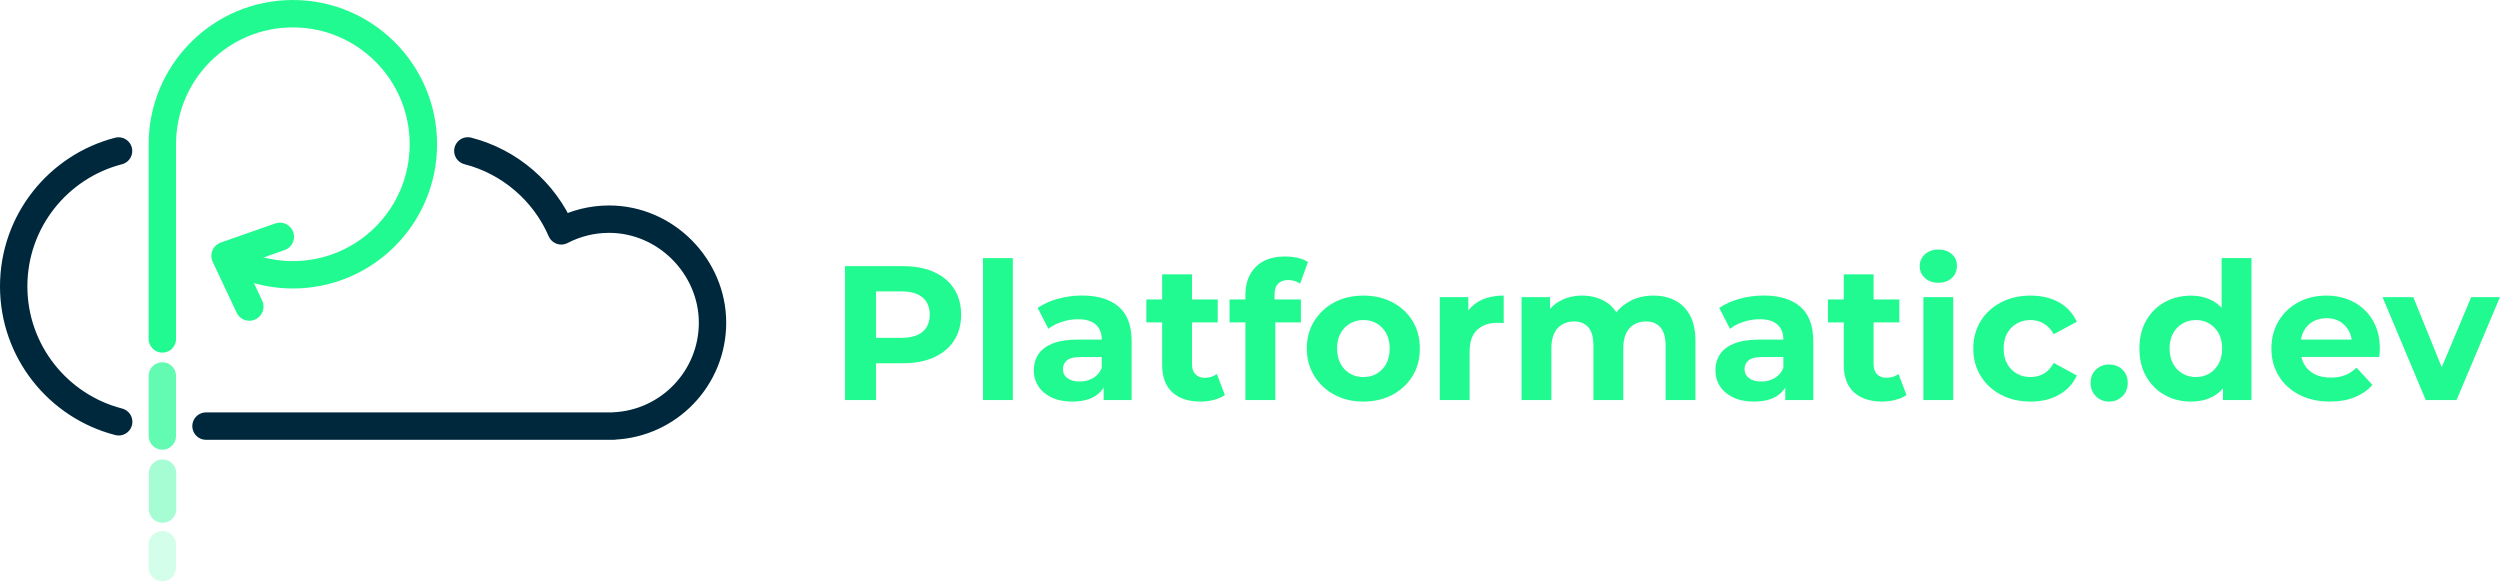
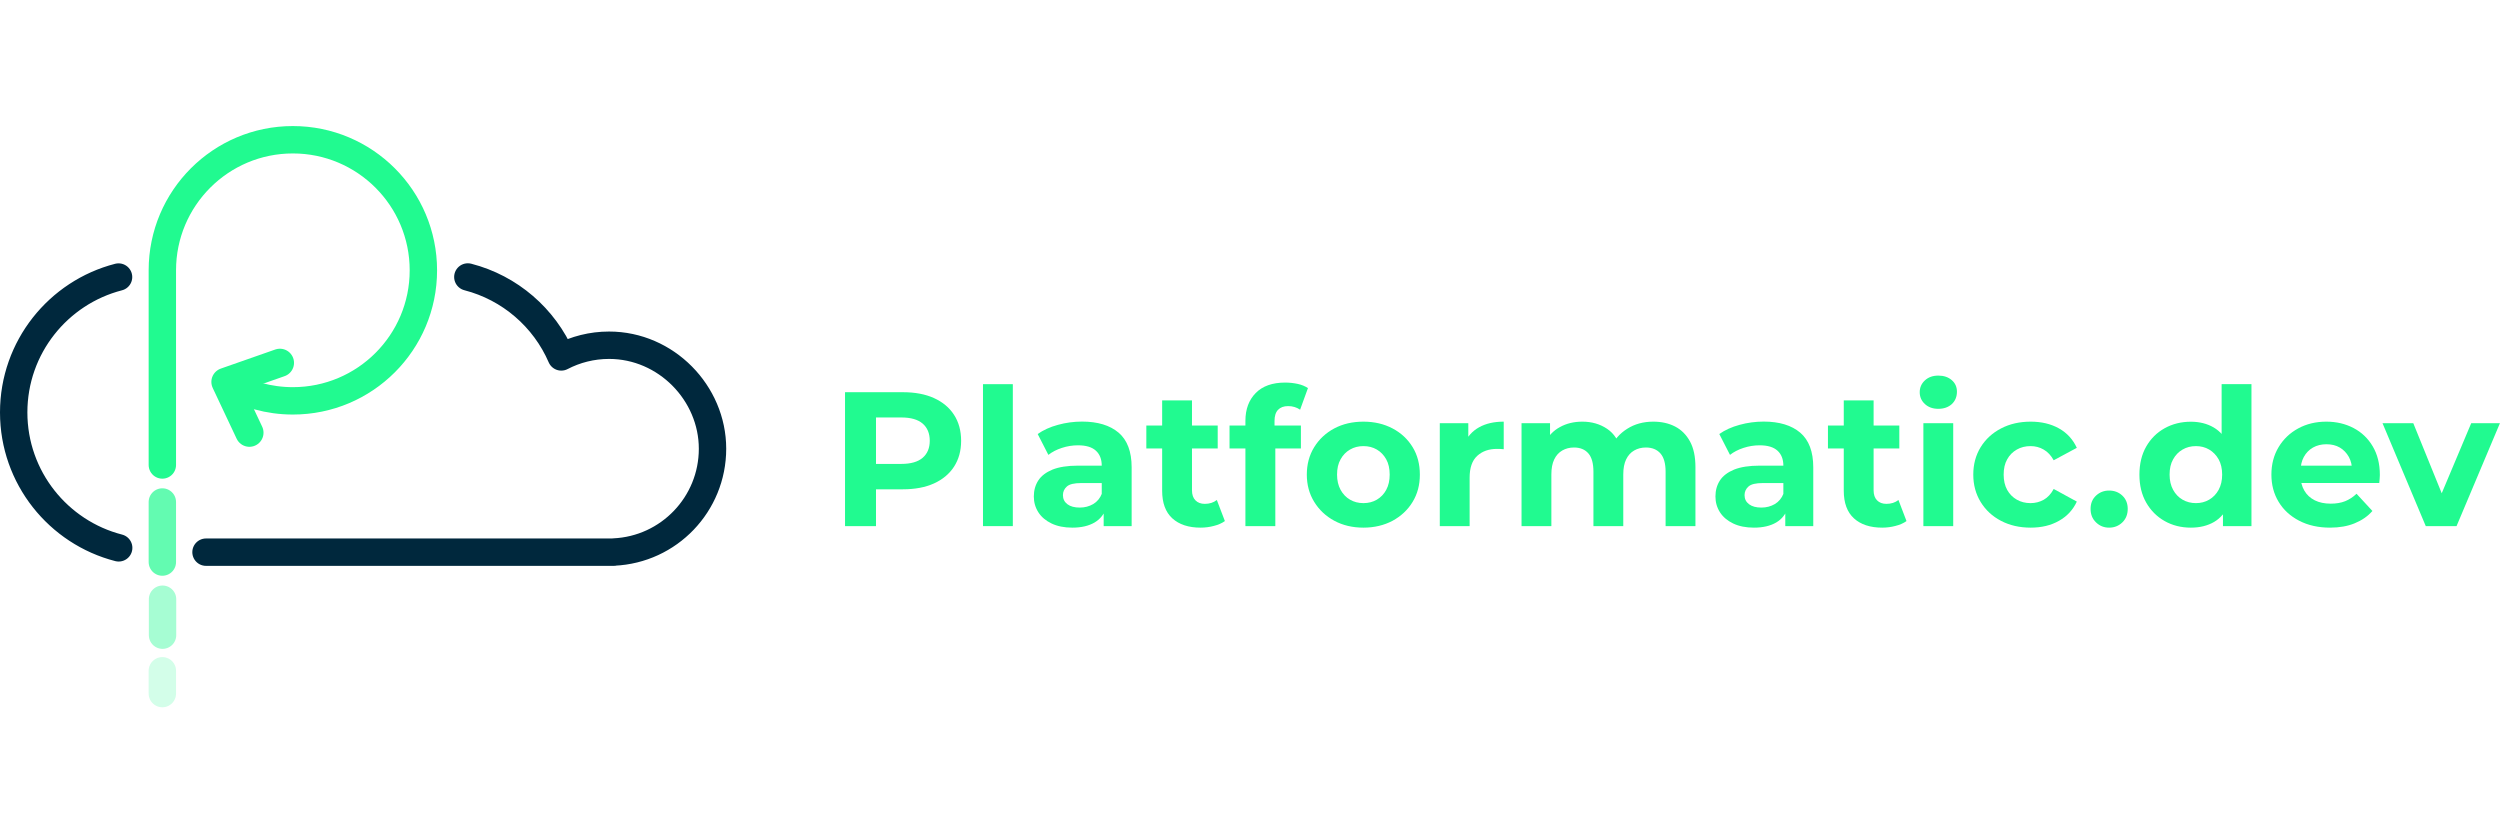
- <svg xmlns="http://www.w3.org/2000/svg" version="1.1" id="Layer_1" x="0px" y="0px" viewBox="0 0 3762 874.6" style="enable-background:new 0 0 3762 874.6;" xml:space="preserve">
+ <svg xmlns="http://www.w3.org/2000/svg" version="1.1" id="Layer_1" x="0px" y="0px" viewBox="0 0 3762 874.6" height="200" width="600" style="enable-background:new 0 0 3762 874.6;" xml:space="preserve">
  <style type="text/css">
	.st0{enable-background:new    ;}
	.st1{fill:#21FA90;}
	.st2{fill:none;stroke:#00283D;stroke-width:41.21;stroke-linecap:round;stroke-linejoin:round;}
	.st3{fill:none;stroke:#21FA90;stroke-width:42.48;stroke-linecap:round;stroke-linejoin:round;}
	.st4{fill:none;stroke:#21FA90;stroke-width:41.21;stroke-linecap:round;stroke-linejoin:round;}
	
		.st5{opacity:0.2;fill:none;stroke:#21FA90;stroke-width:41.21;stroke-linecap:round;stroke-linejoin:round;enable-background:new    ;}
	
		.st6{opacity:0.4;fill:none;stroke:#21FA90;stroke-width:41.21;stroke-linecap:round;stroke-linejoin:round;enable-background:new    ;}
	
		.st7{opacity:0.7;fill:none;stroke:#21FA90;stroke-width:41.21;stroke-linecap:round;stroke-linejoin:round;enable-background:new    ;}
</style>
  <g class="st0">
    <path class="st1" d="M1271.6,602V400.5h87.2c18,0,33.6,2.9,46.6,8.8c13,5.9,23.1,14.2,30.2,25.2c7.1,10.9,10.7,24,10.7,39.2   c0,15-3.6,27.9-10.7,38.9c-7.1,10.9-17.2,19.3-30.2,25.2c-13.1,5.9-28.6,8.8-46.6,8.8h-61.3l20.7-21V602H1271.6z M1318.2,530.6   l-20.7-22.2h58.7c14.4,0,25.1-3.1,32.2-9.2c7.1-6.1,10.7-14.7,10.7-25.6c0-11.1-3.6-19.8-10.7-25.9c-7.1-6.1-17.8-9.2-32.2-9.2   h-58.7l20.7-22.2V530.6z" />
    <path class="st1" d="M1479.2,602V388.4h44.9V602H1479.2z" />
    <path class="st1" d="M1613.6,604.3c-12.1,0-22.5-2.1-31.1-6.2c-8.6-4.1-15.3-9.7-19.9-16.8c-4.6-7.1-6.9-15.1-6.9-23.9   c0-9.2,2.3-17.3,6.8-24.2c4.5-6.9,11.7-12.3,21.4-16.3c9.8-3.9,22.5-5.9,38.3-5.9h41.2v26.2h-36.3c-10.6,0-17.8,1.7-21.7,5.2   c-3.9,3.5-5.9,7.8-5.9,13c0,5.8,2.3,10.3,6.8,13.7c4.5,3.4,10.7,5,18.6,5c7.5,0,14.2-1.8,20.2-5.3c5.9-3.5,10.3-8.8,13-15.7   l6.9,20.7c-3.3,10-9.2,17.6-17.8,22.7C1638.3,601.7,1627.2,604.3,1613.6,604.3z M1660.8,602v-30.2l-2.9-6.6V511   c0-9.6-2.9-17.1-8.8-22.5c-5.9-5.4-14.8-8.1-26.9-8.1c-8.3,0-16.4,1.3-24.3,3.9c-8,2.6-14.7,6.1-20.3,10.5l-16.1-31.4   c8.4-5.9,18.6-10.6,30.5-13.8c11.9-3.3,24-4.9,36.3-4.9c23.6,0,41.9,5.6,55,16.7c13,11.1,19.6,28.5,19.6,52.1V602H1660.8z" />
    <path class="st1" d="M1725,485.1v-34.5h107.4v34.5H1725z M1806.7,604.3c-18.2,0-32.4-4.7-42.6-14c-10.2-9.3-15.3-23.2-15.3-41.6   V412.8h44.9v135.3c0,6.5,1.7,11.6,5.2,15.1c3.5,3.6,8.2,5.3,14.1,5.3c7.1,0,13.1-1.9,18.1-5.8l12.1,31.7   c-4.6,3.3-10.1,5.7-16.6,7.3C1820.3,603.4,1813.7,604.3,1806.7,604.3z" />
  </g>
  <g class="st0">
    <path class="st1" d="M1850.2,485.1v-34.5h107.4v34.5H1850.2z M1874.1,602V443.6c0-17.5,5.2-31.4,15.5-41.9   c10.4-10.5,25.1-15.7,44.3-15.7c6.5,0,12.8,0.7,18.9,2c6,1.3,11.2,3.5,15.4,6.3l-11.8,32.5c-2.5-1.7-5.3-3.1-8.3-4   c-3.1-1-6.3-1.4-9.8-1.4c-6.5,0-11.6,1.9-15.1,5.6c-3.6,3.7-5.3,9.4-5.3,16.8v14.4l1.2,19.3V602H1874.1z" />
  </g>
  <g class="st0">
    <path class="st1" d="M2051.7,604.3c-16.5,0-31.1-3.5-43.9-10.4c-12.8-6.9-22.8-16.4-30.2-28.4c-7.4-12-11.1-25.7-11.1-41   c0-15.5,3.7-29.3,11.1-41.3c7.4-12,17.5-21.4,30.2-28.2c12.8-6.8,27.4-10.2,43.9-10.2c16.3,0,30.9,3.4,43.8,10.2   c12.9,6.8,22.9,16.2,30.2,28.1c7.3,11.9,10.9,25.7,10.9,41.5c0,15.4-3.6,29-10.9,41c-7.3,12-17.4,21.4-30.2,28.4   C2082.6,600.8,2068,604.3,2051.7,604.3z M2051.7,567.4c7.5,0,14.2-1.7,20.2-5.2c5.9-3.5,10.7-8.4,14.1-14.8   c3.5-6.4,5.2-14.1,5.2-22.9c0-9-1.7-16.7-5.2-23c-3.5-6.3-8.2-11.2-14.1-14.7c-6-3.5-12.7-5.2-20.2-5.2c-7.5,0-14.2,1.7-20.2,5.2   c-6,3.5-10.7,8.3-14.2,14.7c-3.6,6.3-5.3,14-5.3,23c0,8.8,1.8,16.5,5.3,22.9c3.5,6.4,8.3,11.4,14.2,14.8   C2037.5,565.7,2044.2,567.4,2051.7,567.4z" />
  </g>
  <g class="st0">
    <path class="st1" d="M2166.6,602V447.1h42.9v43.8l-6-12.7c4.6-10.9,12-19.2,22.2-24.9c10.2-5.7,22.5-8.5,37.1-8.5v41.5   c-1.9-0.2-3.6-0.3-5.2-0.4c-1.5-0.1-3.2-0.1-4.9-0.1c-12.3,0-22.2,3.5-29.8,10.5c-7.6,7-11.4,17.9-11.4,32.7V602H2166.6z" />
  </g>
  <g class="st0">
    <path class="st1" d="M2487.9,444.8c12.3,0,23.2,2.4,32.7,7.3c9.5,4.9,17,12.4,22.5,22.5c5.5,10.1,8.2,23,8.2,38.7V602h-44.9v-81.8   c0-12.5-2.6-21.7-7.8-27.6c-5.2-5.9-12.5-8.9-21.9-8.9c-6.5,0-12.4,1.5-17.6,4.5c-5.2,3-9.2,7.4-12.1,13.4   c-2.9,6-4.3,13.5-4.3,22.7V602h-44.9v-81.8c0-12.5-2.5-21.7-7.6-27.6c-5.1-5.9-12.3-8.9-21.7-8.9c-6.5,0-12.4,1.5-17.6,4.5   c-5.2,3-9.2,7.4-12.1,13.4c-2.9,6-4.3,13.5-4.3,22.7V602h-44.9V447.1h42.9v42.3l-8.1-12.4c5.4-10.6,13-18.6,22.9-24   c9.9-5.5,21.2-8.2,33.8-8.2c14.2,0,26.6,3.6,37.3,10.8c10.7,7.2,17.7,18.2,21.2,33l-15.8-4.3c5.2-12.1,13.5-21.7,24.9-28.8   C2460,448.3,2473.1,444.8,2487.9,444.8z" />
    <path class="st1" d="M2639.3,604.3c-12.1,0-22.5-2.1-31.1-6.2c-8.6-4.1-15.3-9.7-19.9-16.8c-4.6-7.1-6.9-15.1-6.9-23.9   c0-9.2,2.3-17.3,6.8-24.2c4.5-6.9,11.7-12.3,21.4-16.3c9.8-3.9,22.5-5.9,38.3-5.9h41.2v26.2h-36.3c-10.6,0-17.8,1.7-21.7,5.2   c-3.9,3.5-5.9,7.8-5.9,13c0,5.8,2.3,10.3,6.8,13.7c4.5,3.4,10.7,5,18.6,5c7.5,0,14.2-1.8,20.2-5.3c5.9-3.5,10.3-8.8,13-15.7   l6.9,20.7c-3.3,10-9.2,17.6-17.8,22.7C2664,601.7,2652.9,604.3,2639.3,604.3z M2686.5,602v-30.2l-2.9-6.6V511   c0-9.6-2.9-17.1-8.8-22.5c-5.9-5.4-14.8-8.1-26.9-8.1c-8.3,0-16.4,1.3-24.3,3.9c-8,2.6-14.7,6.1-20.3,10.5l-16.1-31.4   c8.4-5.9,18.6-10.6,30.5-13.8c11.9-3.3,24-4.9,36.3-4.9c23.6,0,41.9,5.6,55,16.7c13,11.1,19.6,28.5,19.6,52.1V602H2686.5z" />
    <path class="st1" d="M2750.7,485.1v-34.5h107.4v34.5H2750.7z M2832.4,604.3c-18.2,0-32.4-4.7-42.6-14   c-10.2-9.3-15.3-23.2-15.3-41.6V412.8h44.9v135.3c0,6.5,1.7,11.6,5.2,15.1c3.5,3.6,8.2,5.3,14.1,5.3c7.1,0,13.1-1.9,18.1-5.8   l12.1,31.7c-4.6,3.3-10.1,5.7-16.6,7.3C2846,603.4,2839.3,604.3,2832.4,604.3z" />
    <path class="st1" d="M2916.8,425.5c-8.3,0-15-2.4-20.2-7.2c-5.2-4.8-7.8-10.7-7.8-17.8c0-7.1,2.6-13,7.8-17.8   c5.2-4.8,11.9-7.2,20.2-7.2c8.2,0,15,2.3,20.2,6.8c5.2,4.5,7.8,10.3,7.8,17.4c0,7.5-2.5,13.7-7.6,18.6   C2932,423,2925.2,425.5,2916.8,425.5z M2894.3,602V447.1h44.9V602H2894.3z" />
  </g>
  <g class="st0">
    <path class="st1" d="M3055.8,604.3c-16.7,0-31.6-3.4-44.6-10.2c-13.1-6.8-23.3-16.3-30.7-28.4c-7.4-12.1-11.1-25.8-11.1-41.2   c0-15.5,3.7-29.3,11.1-41.3c7.4-12,17.6-21.4,30.7-28.2c13-6.8,27.9-10.2,44.6-10.2c16.3,0,30.5,3.4,42.6,10.2   c12.1,6.8,21,16.6,26.8,29.2l-34.8,18.7c-4-7.3-9.1-12.7-15.1-16.1c-6-3.5-12.6-5.2-19.7-5.2c-7.7,0-14.6,1.7-20.7,5.2   c-6.1,3.5-11,8.3-14.5,14.7c-3.6,6.3-5.3,14-5.3,23c0,9,1.8,16.7,5.3,23c3.5,6.3,8.4,11.2,14.5,14.7c6.1,3.5,13,5.2,20.7,5.2   c7.1,0,13.7-1.7,19.7-5c6-3.4,11.1-8.8,15.1-16.3l34.8,19c-5.8,12.5-14.7,22.1-26.8,28.9C3086.3,600.9,3072.1,604.3,3055.8,604.3z" />
  </g>
  <g class="st0">
    <path class="st1" d="M3173.8,604.3c-7.7,0-14.2-2.6-19.7-7.9c-5.5-5.3-8.2-12-8.2-20.3c0-8.2,2.7-14.9,8.2-20   c5.5-5.1,12-7.6,19.7-7.6c7.9,0,14.5,2.5,19.9,7.6c5.4,5.1,8.1,11.8,8.1,20c0,8.3-2.7,15-8.1,20.3   C3188.3,601.6,3181.7,604.3,3173.8,604.3z" />
  </g>
  <g class="st0">
    <path class="st1" d="M3296.8,604.3c-14.6,0-27.7-3.3-39.4-9.9c-11.7-6.6-21-15.9-27.8-27.8c-6.8-11.9-10.2-25.9-10.2-42   c0-16.3,3.4-30.4,10.2-42.3c6.8-11.9,16.1-21.1,27.8-27.6c11.7-6.5,24.9-9.8,39.4-9.8c13,0,24.5,2.9,34.3,8.6   c9.8,5.8,17.4,14.5,22.7,26.2c5.4,11.7,8.1,26.7,8.1,44.9c0,18-2.6,33-7.8,44.8s-12.6,20.6-22.3,26.3   C3322,601.4,3310.4,604.3,3296.8,604.3z M3304.5,567.4c7.3,0,13.9-1.7,19.9-5.2c5.9-3.5,10.7-8.4,14.2-14.8   c3.5-6.4,5.3-14.1,5.3-22.9c0-9-1.8-16.7-5.3-23c-3.6-6.3-8.3-11.2-14.2-14.7c-6-3.5-12.6-5.2-19.9-5.2c-7.5,0-14.2,1.7-20.2,5.2   c-6,3.5-10.7,8.3-14.2,14.7c-3.6,6.3-5.3,14-5.3,23c0,8.8,1.8,16.5,5.3,22.9c3.5,6.4,8.3,11.4,14.2,14.8   C3290.3,565.7,3297.1,567.4,3304.5,567.4z M3345.1,602v-31.7l0.9-46.1l-2.9-45.8v-90.1h44.9V602H3345.1z" />
  </g>
  <g class="st0">
    <path class="st1" d="M3506.3,604.3c-17.7,0-33.2-3.5-46.5-10.4c-13.3-6.9-23.7-16.4-30.9-28.4c-7.3-12-10.9-25.7-10.9-41   c0-15.5,3.6-29.3,10.8-41.3c7.2-12,17-21.4,29.5-28.2c12.5-6.8,26.6-10.2,42.3-10.2c15.2,0,28.8,3.2,41,9.6   c12.2,6.4,21.8,15.6,28.9,27.6c7.1,12,10.7,26.3,10.7,43c0,1.7-0.1,3.7-0.3,5.9c-0.2,2.2-0.4,4.3-0.6,6.2h-125.8V511h102.2   l-17.3,7.8c0-8.1-1.6-15.1-4.9-21c-3.3-5.9-7.8-10.6-13.5-14c-5.8-3.4-12.5-5-20.2-5c-7.7,0-14.4,1.7-20.3,5   c-5.9,3.4-10.4,8.1-13.7,14.1c-3.3,6-4.9,13.2-4.9,21.4v6.9c0,8.4,1.9,15.9,5.6,22.3c3.7,6.4,9,11.3,15.8,14.7c6.8,3.4,14.8,5,24,5   c8.2,0,15.5-1.2,21.7-3.7c6.2-2.5,11.9-6.2,17.1-11.2l23.9,25.9c-7.1,8.1-16,14.2-26.8,18.6   C3532.7,602.1,3520.3,604.3,3506.3,604.3z" />
  </g>
  <g class="st0">
    <path class="st1" d="M3650.3,602l-65.1-154.9h46.3l54.1,133.3h-23l56.1-133.3h43.2L3696.6,602H3650.3z" />
  </g>
  <g>
    <path class="st2" d="M310,641.2h613.7v-0.2c82.7-3.7,148.5-71.9,148.5-155.5s-69.7-155.7-155.7-155.7c-25.9,0-50.4,6.4-71.9,17.6   c-25.5-59-77.3-104-140.6-120.3 M178.4,227.2C87.7,250.6,20.6,332.9,20.6,430.9s67.2,180.5,158,203.8" />
    <path class="st3" d="M421.2,356.3L339.3,385l36,76.4" />
    <g>
      <path class="st4" d="M341.1,386.4c29.2,17.2,63.2,27.1,99.6,27.1c108.5,0,196.4-87.9,196.4-196.4S549.2,20.6,440.7,20.6    S244.3,108.6,244.3,217v293" />
      <line class="st5" x1="244.3" y1="819.7" x2="244.3" y2="854" />
      <line class="st6" x1="244.6" y1="712" x2="244.6" y2="766.1" />
      <line class="st7" x1="244.3" y1="565.7" x2="244.3" y2="656.1" />
    </g>
  </g>
</svg>
